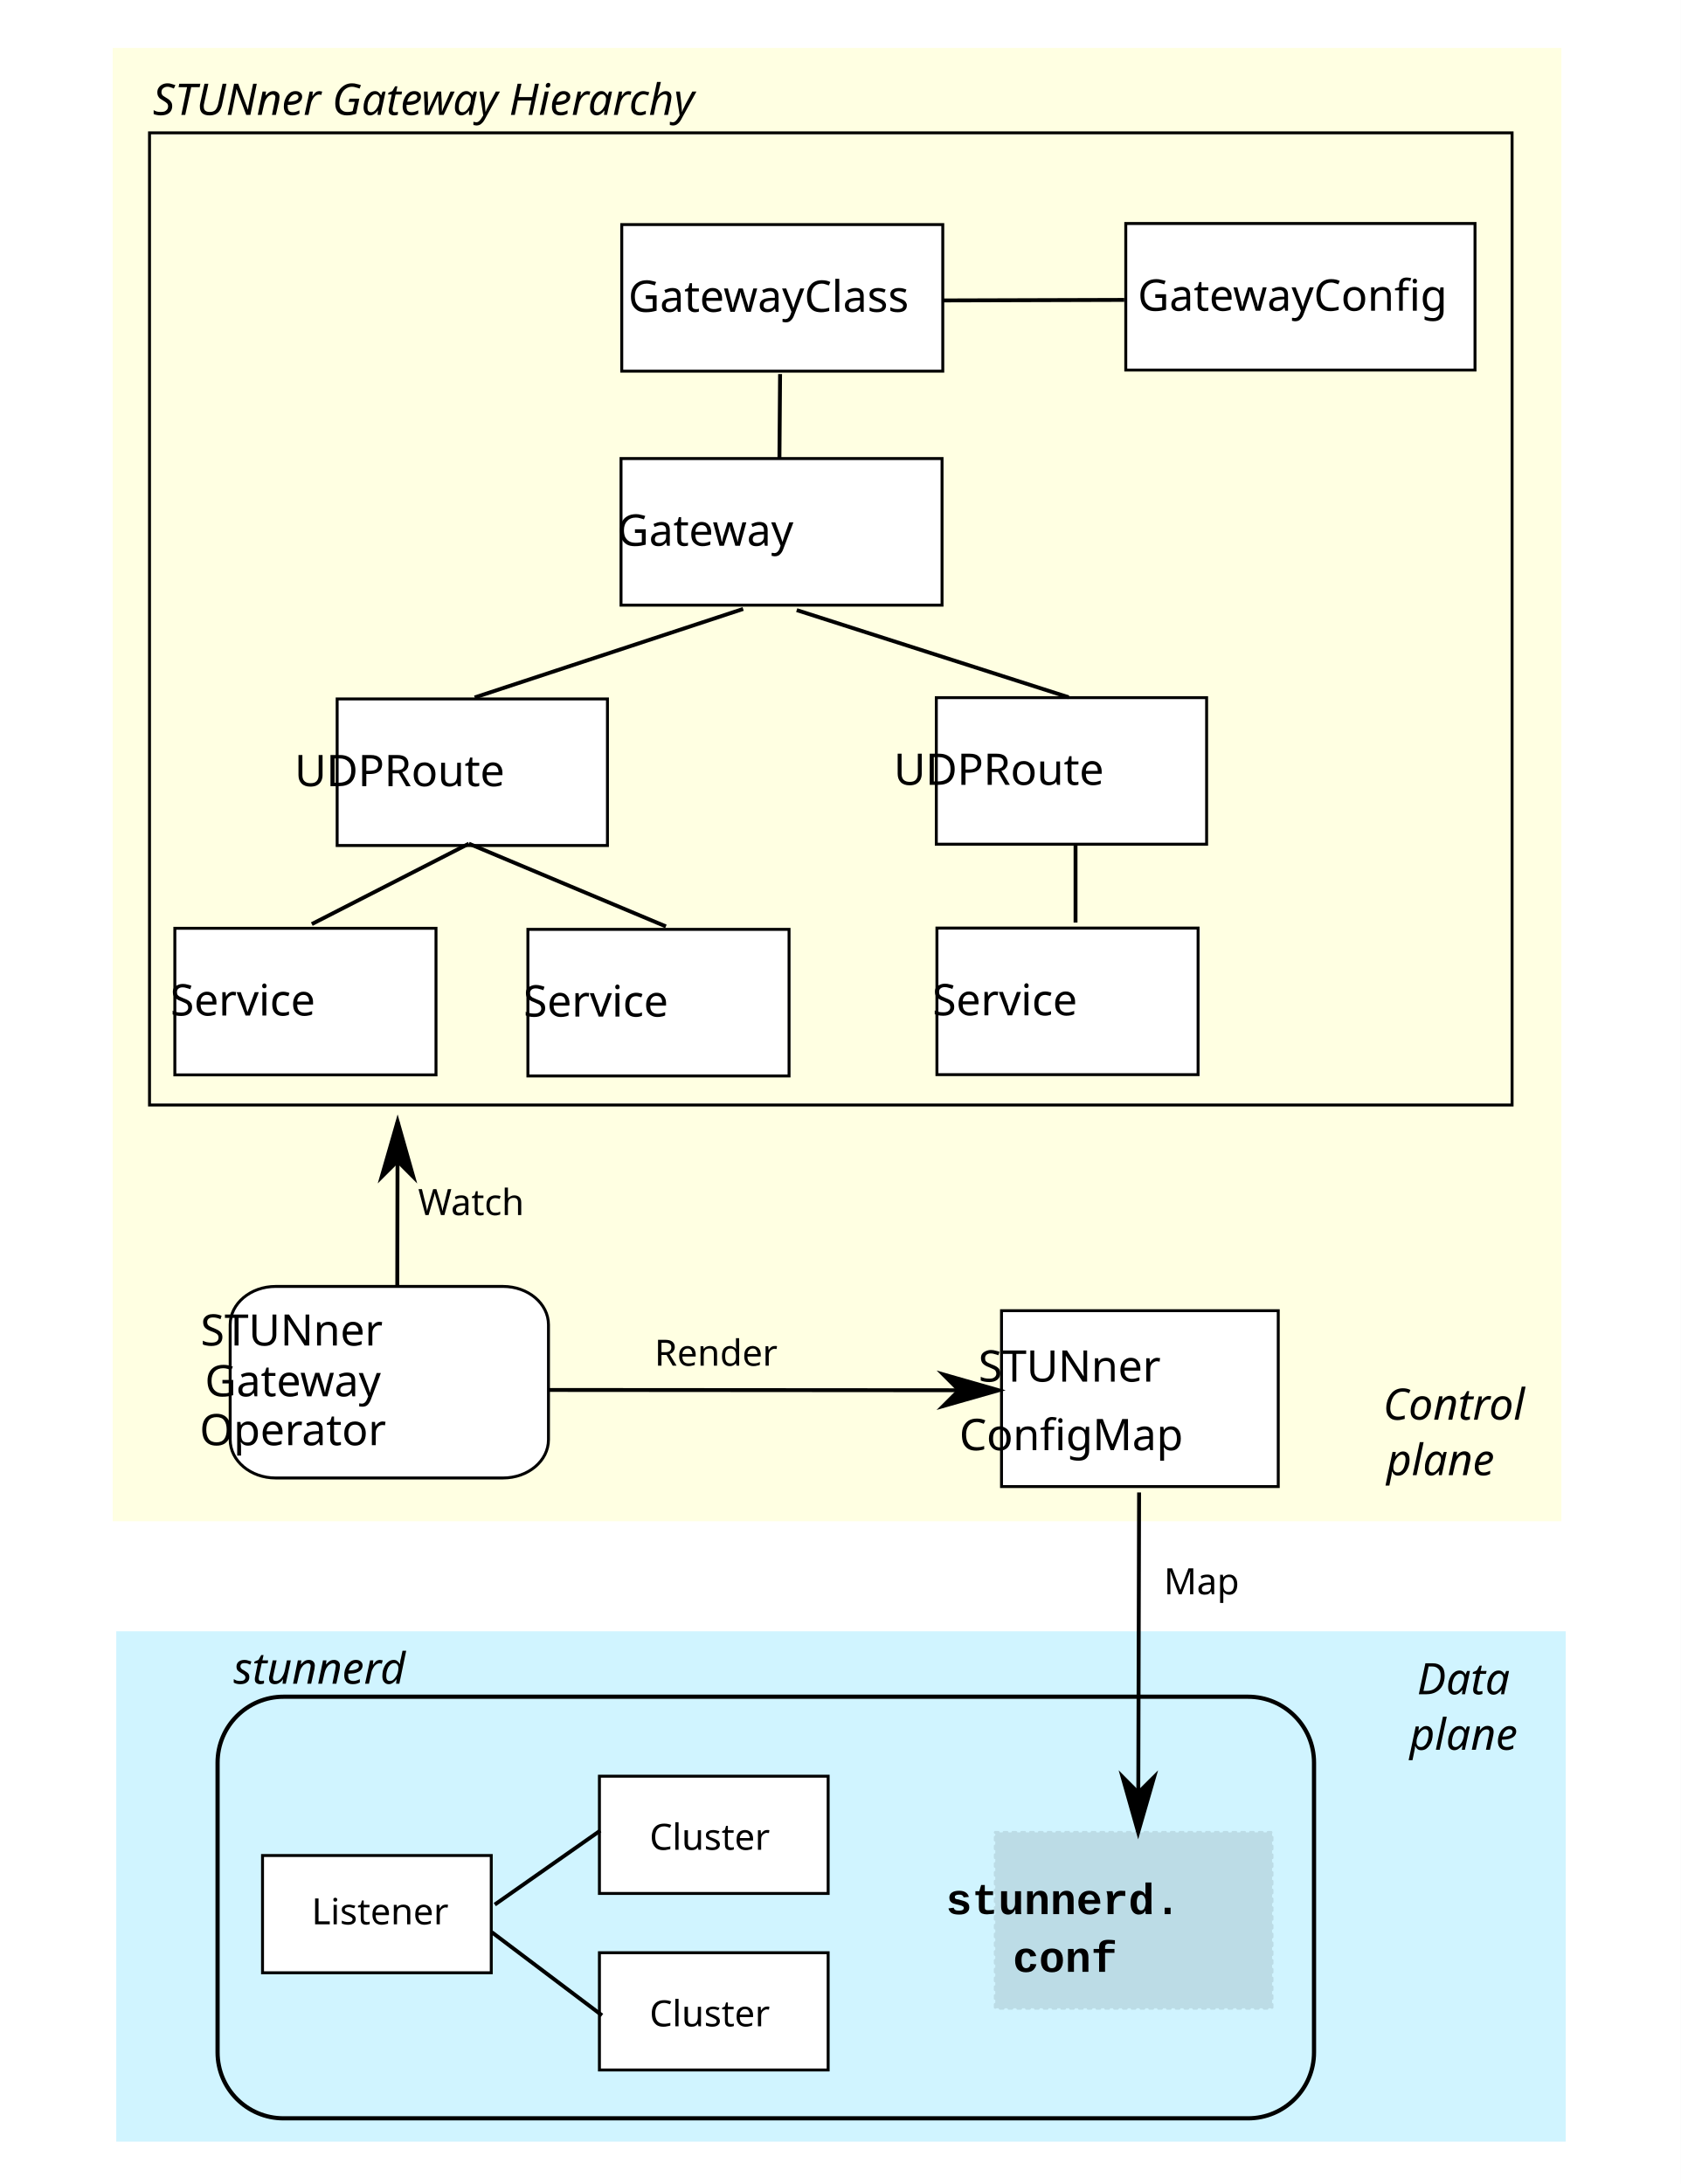
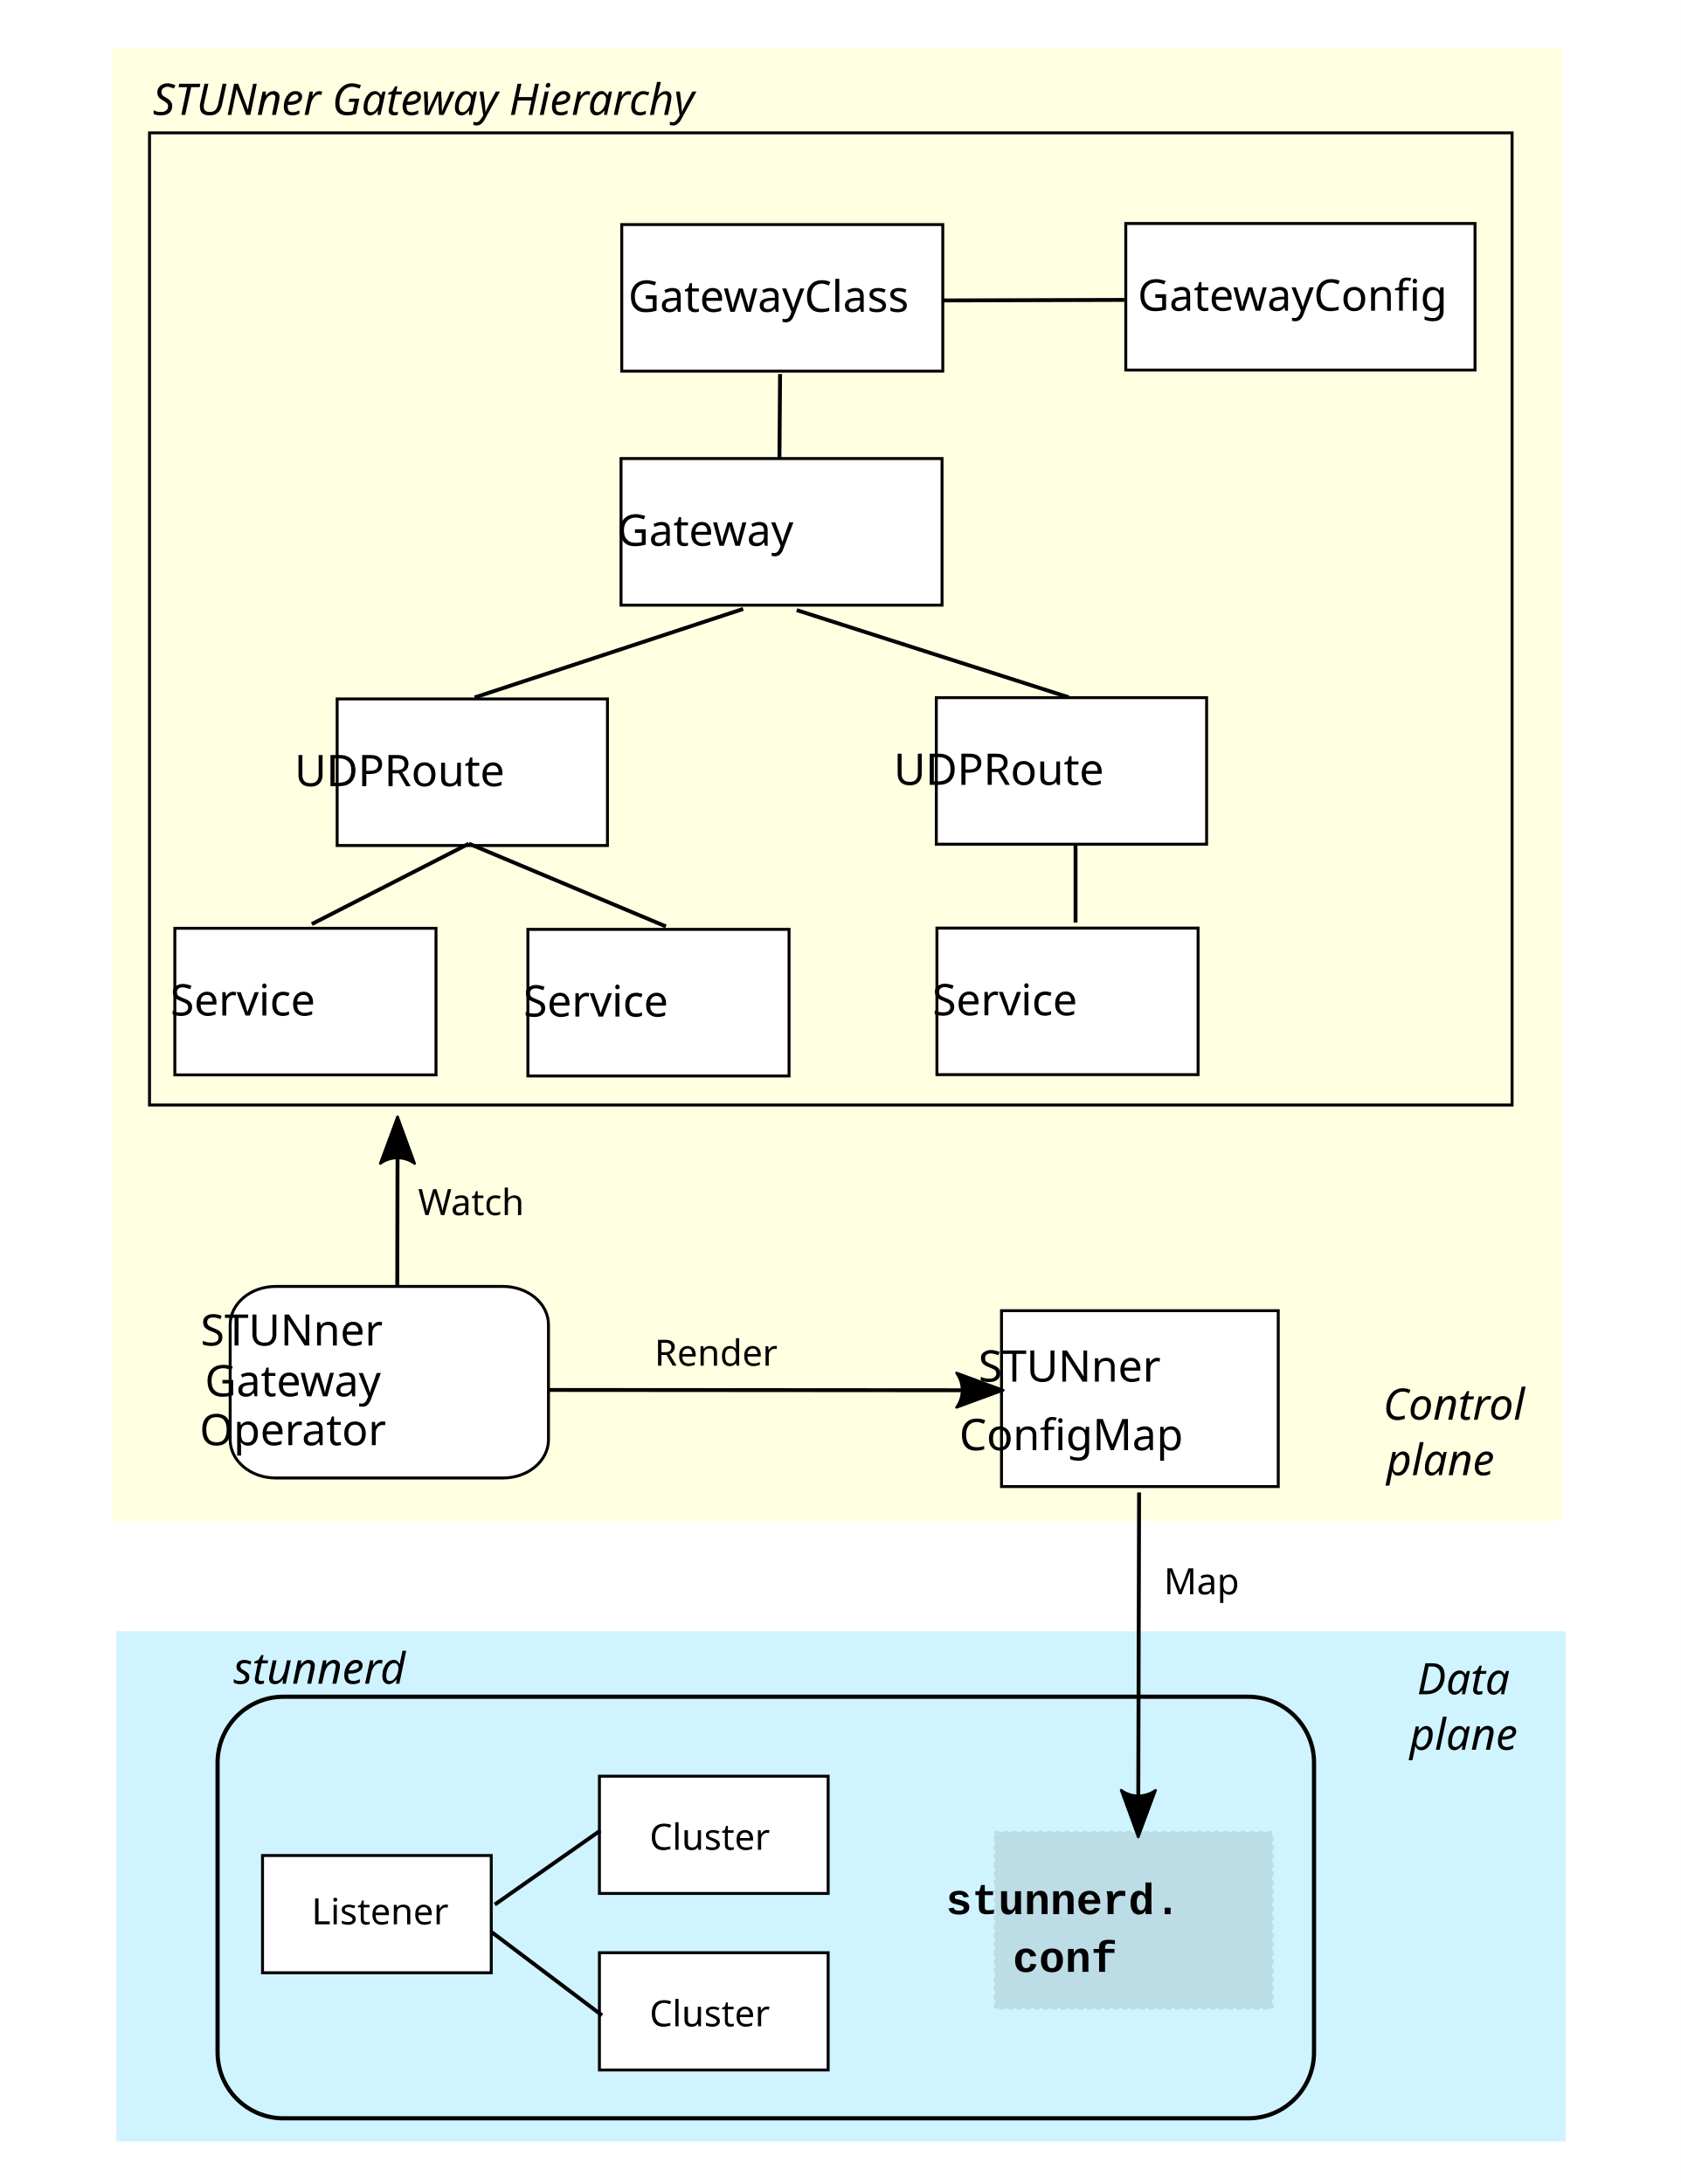
<svg xmlns="http://www.w3.org/2000/svg" width="114.611mm" height="148.933mm" viewBox="0 0 114.611 148.933" version="1.1" id="svg3087">
  <defs id="defs3084">
+     <marker style="overflow:visible;" id="marker45808" refX="0.0" refY="0.0" orient="auto">
+       <path transform="scale(1.1) rotate(180) translate(1,0)" d="M 8.719,4.034 L -2.207,0.016 L 8.719,-4.002 C 6.973,-1.63 6.983,1.616 8.719,4.034 z " style="stroke:context-stroke;fill-rule:evenodd;fill:context-stroke;stroke-width:0.625;stroke-linejoin:round;" id="path45806" />
+     </marker>
+     <marker style="overflow:visible;" id="marker45798" refX="0.0" refY="0.0" orient="auto">
+       <path transform="scale(1.1) rotate(180) translate(1,0)" d="M 8.719,4.034 L -2.207,0.016 L 8.719,-4.002 C 6.973,-1.63 6.983,1.616 8.719,4.034 z " style="stroke:context-stroke;fill-rule:evenodd;fill:context-stroke;stroke-width:0.625;stroke-linejoin:round;" id="path45796" />
+     </marker>
+     <marker style="overflow:visible;" id="Arrow2Lend" refX="0.0" refY="0.0" orient="auto">
+       <path transform="scale(1.1) rotate(180) translate(1,0)" d="M 8.719,4.034 L -2.207,0.016 L 8.719,-4.002 C 6.973,-1.63 6.983,1.616 8.719,4.034 z " style="stroke:context-stroke;fill-rule:evenodd;fill:context-stroke;stroke-width:0.625;stroke-linejoin:round;" id="path24269" />
+     </marker>
+     <marker style="overflow:visible;" id="marker45780" refX="0.0" refY="0.0" orient="auto">
+       <path transform="scale(0.8) rotate(180) translate(12.5,0)" style="fill-rule:evenodd;fill:context-stroke;stroke:context-stroke;stroke-width:1.0pt;" d="M 0.0,0.0 L 5.0,-5.0 L -12.5,0.0 L 5.0,5.0 L 0.0,0.0 z " id="path45778" />
+     </marker>
    <marker style="overflow:visible" id="Arrow1Lend" refX="0" refY="0" orient="auto">
      <path transform="matrix(-0.8,0,0,-0.8,-10,0)" style="fill:context-stroke;fill-rule:evenodd;stroke:context-stroke;stroke-width:1pt" d="M 0,0 5,-5 -12.5,0 5,5 Z" id="path24251" />
    </marker>
    <marker style="overflow:visible" id="Arrow1Lend-7" refX="0" refY="0" orient="auto">
      <path transform="matrix(-0.8,0,0,-0.8,-10,0)" style="fill:context-stroke;fill-rule:evenodd;stroke:context-stroke;stroke-width:1pt" d="M 0,0 5,-5 -12.5,0 5,5 Z" id="path24251-0" />
    </marker>
    <marker style="overflow:visible" id="Arrow1Lend-7-7" refX="0" refY="0" orient="auto">
      <path transform="matrix(-0.8,0,0,-0.8,-10,0)" style="fill:context-stroke;fill-rule:evenodd;stroke:context-stroke;stroke-width:1pt" d="M 0,0 5,-5 -12.5,0 5,5 Z" id="path24251-0-9" />
    </marker>
  </defs>
  <g id="layer1" transform="translate(-77.23355,-47.45539)">
    <rect style="opacity:1;fill:#ffffff;fill-opacity:1;stroke:none;stroke-width:0.2;stroke-linecap:butt;stroke-linejoin:miter;stroke-miterlimit:4;stroke-dasharray:none;stroke-dashoffset:0;stroke-opacity:1;paint-order:normal" id="rect44882" width="114.611" height="148.933" x="77.234" y="47.455" />
    <rect style="opacity:1;fill:#ffffe2;fill-opacity:1;stroke:none;stroke-width:0.2;stroke-linecap:butt;stroke-linejoin:miter;stroke-miterlimit:4;stroke-dasharray:none;stroke-dashoffset:0;stroke-opacity:1;paint-order:normal" id="rect41081" width="98.776" height="100.467" x="84.919" y="50.726" />
    <rect style="fill:#ffffff;fill-opacity:1;stroke:#000000;stroke-width:0.2;stroke-linecap:round;stroke-linejoin:miter;stroke-miterlimit:50;stroke-dasharray:none;stroke-opacity:1;paint-order:fill markers stroke" id="rect3684" width="21.889" height="9.995" x="119.628" y="62.77" />
    <text xml:space="preserve" style="font-style:normal;font-weight:normal;font-size:7.408px;line-height:125%;font-family:Sans;letter-spacing:0px;word-spacing:0px;fill:#000000;fill-opacity:1;stroke:none;stroke-width:0.265px;stroke-linecap:butt;stroke-linejoin:miter;stroke-opacity:1" x="120.066" y="68.716" id="text4792">
      <tspan id="tspan4790" style="font-style:normal;font-variant:normal;font-weight:normal;font-stretch:normal;font-size:2.963px;font-family:sans-serif;-inkscape-font-specification:'sans-serif, Normal';font-variant-ligatures:normal;font-variant-caps:normal;font-variant-numeric:normal;font-variant-east-asian:normal;stroke-width:0.265px" x="120.066" y="68.716">GatewayClass</tspan>
    </text>
    <rect id="s87700413" x="92.928" y="135.181" width="21.703" height="13.062" fill="#ccff90" stroke-width="2" stroke="#000000" rx="3.1" ry="2.612" style="fill:#ffffff;fill-opacity:1;stroke-width:0.2;stroke-miterlimit:4;stroke-dasharray:none" />
    <g id="g24028" transform="matrix(0.7,0,0,0.7,90.22983,77.04621)" style="stroke-width:1.429">
      <text xml:space="preserve" style="font-style:normal;font-weight:normal;font-size:10.583px;line-height:125%;font-family:Sans;letter-spacing:0px;word-spacing:0px;fill:#000000;fill-opacity:1;stroke:none;stroke-width:0.378px;stroke-linecap:butt;stroke-linejoin:miter;stroke-opacity:1" x="19.476" y="88.802" id="text4792-7">
        <tspan style="font-style:normal;font-variant:normal;font-weight:normal;font-stretch:normal;font-size:4.233px;font-family:sans-serif;-inkscape-font-specification:'sans-serif, Normal';font-variant-ligatures:normal;font-variant-caps:normal;font-variant-numeric:normal;font-variant-east-asian:normal;text-align:center;text-anchor:middle;stroke-width:0.378px" x="19.476" y="88.802" id="tspan16975">STUNner</tspan>
      </text>
      <text xml:space="preserve" style="font-style:normal;font-weight:normal;font-size:10.583px;line-height:125%;font-family:Sans;letter-spacing:0px;word-spacing:0px;fill:#000000;fill-opacity:1;stroke:none;stroke-width:0.378px;stroke-linecap:butt;stroke-linejoin:miter;stroke-opacity:1" x="19.59" y="93.752" id="text4792-7-8">
        <tspan style="font-style:normal;font-variant:normal;font-weight:normal;font-stretch:normal;font-size:4.233px;font-family:sans-serif;-inkscape-font-specification:'sans-serif, Normal';font-variant-ligatures:normal;font-variant-caps:normal;font-variant-numeric:normal;font-variant-east-asian:normal;text-align:center;text-anchor:middle;stroke-width:0.378px" x="19.59" y="93.752" id="tspan16975-7">Gateway</tspan>
      </text>
      <text xml:space="preserve" style="font-style:normal;font-weight:normal;font-size:10.583px;line-height:125%;font-family:Sans;letter-spacing:0px;word-spacing:0px;fill:#000000;fill-opacity:1;stroke:none;stroke-width:0.378px;stroke-linecap:butt;stroke-linejoin:miter;stroke-opacity:1" x="19.59" y="98.515" id="text4792-7-2">
        <tspan style="font-style:normal;font-variant:normal;font-weight:normal;font-stretch:normal;font-size:4.233px;font-family:sans-serif;-inkscape-font-specification:'sans-serif, Normal';font-variant-ligatures:normal;font-variant-caps:normal;font-variant-numeric:normal;font-variant-east-asian:normal;text-align:center;text-anchor:middle;stroke-width:0.378px" x="19.59" y="98.515" id="tspan16975-8">Operator</tspan>
      </text>
    </g>
    <rect style="fill:#ffffff;fill-opacity:1;stroke:#000000;stroke-width:0.2;stroke-linecap:round;stroke-linejoin:miter;stroke-miterlimit:50;stroke-dasharray:none;stroke-opacity:1;paint-order:fill markers stroke" id="rect3684-1" width="23.813" height="9.995" x="153.994" y="62.696" />
    <text xml:space="preserve" style="font-style:normal;font-weight:normal;font-size:7.408px;line-height:125%;font-family:Sans;letter-spacing:0px;word-spacing:0px;fill:#000000;fill-opacity:1;stroke:none;stroke-width:0.265px;stroke-linecap:butt;stroke-linejoin:miter;stroke-opacity:1" x="154.803" y="68.642" id="text4792-10">
      <tspan id="tspan4790-34" style="font-style:normal;font-variant:normal;font-weight:normal;font-stretch:normal;font-size:2.963px;font-family:sans-serif;-inkscape-font-specification:'sans-serif, Normal';font-variant-ligatures:normal;font-variant-caps:normal;font-variant-numeric:normal;font-variant-east-asian:normal;stroke-width:0.265px" x="154.803" y="68.642">GatewayConfig</tspan>
    </text>
    <rect style="fill:#ffffff;fill-opacity:1;stroke:#000000;stroke-width:0.2;stroke-linecap:round;stroke-linejoin:miter;stroke-miterlimit:50;stroke-dasharray:none;stroke-opacity:1;paint-order:fill markers stroke" id="rect3684-8" width="21.889" height="9.995" x="119.578" y="78.726" />
    <text xml:space="preserve" style="font-style:normal;font-weight:normal;font-size:7.408px;line-height:125%;font-family:Sans;text-align:center;letter-spacing:0px;word-spacing:0px;text-anchor:middle;fill:#000000;fill-opacity:1;stroke:none;stroke-width:0.265px;stroke-linecap:butt;stroke-linejoin:miter;stroke-opacity:1" x="130.139" y="84.672" id="text4792-1">
      <tspan id="tspan4790-3" style="font-style:normal;font-variant:normal;font-weight:normal;font-stretch:normal;font-size:2.963px;font-family:sans-serif;-inkscape-font-specification:'sans-serif, Normal';font-variant-ligatures:normal;font-variant-caps:normal;font-variant-numeric:normal;font-variant-east-asian:normal;text-align:center;text-anchor:middle;stroke-width:0.265px" x="130.139" y="84.672">Gateway</tspan>
    </text>
    <rect style="fill:#ffffff;fill-opacity:1;stroke:#000000;stroke-width:0.2;stroke-linecap:round;stroke-linejoin:miter;stroke-miterlimit:50;stroke-dasharray:none;stroke-opacity:1;paint-order:fill markers stroke" id="rect3684-8-0" width="18.431" height="9.995" x="100.222" y="95.118" />
    <text xml:space="preserve" style="font-style:normal;font-weight:normal;font-size:7.408px;line-height:125%;font-family:Sans;text-align:center;letter-spacing:0px;word-spacing:0px;text-anchor:middle;fill:#000000;fill-opacity:1;stroke:none;stroke-width:0.265px;stroke-linecap:butt;stroke-linejoin:miter;stroke-opacity:1" x="109.301" y="101.064" id="text4792-1-3">
      <tspan id="tspan4790-3-9" style="font-style:normal;font-variant:normal;font-weight:normal;font-stretch:normal;font-size:2.963px;font-family:sans-serif;-inkscape-font-specification:'sans-serif, Normal';font-variant-ligatures:normal;font-variant-caps:normal;font-variant-numeric:normal;font-variant-east-asian:normal;text-align:center;text-anchor:middle;stroke-width:0.265px" x="109.301" y="101.064">UDPRoute</tspan>
    </text>
    <rect style="fill:#ffffff;fill-opacity:1;stroke:#000000;stroke-width:0.2;stroke-linecap:round;stroke-linejoin:miter;stroke-miterlimit:50;stroke-dasharray:none;stroke-opacity:1;paint-order:fill markers stroke" id="rect3684-8-0-1" width="17.807" height="9.995" x="89.155" y="110.759" />
    <text xml:space="preserve" style="font-style:normal;font-weight:normal;font-size:7.408px;line-height:125%;font-family:Sans;text-align:center;letter-spacing:0px;word-spacing:0px;text-anchor:middle;fill:#000000;fill-opacity:1;stroke:none;stroke-width:0.265px;stroke-linecap:butt;stroke-linejoin:miter;stroke-opacity:1" x="98.604" y="116.705" id="text4792-1-3-9">
      <tspan id="tspan4790-3-9-6" style="font-style:normal;font-variant:normal;font-weight:normal;font-stretch:normal;font-size:2.963px;font-family:sans-serif;-inkscape-font-specification:'sans-serif, Normal';font-variant-ligatures:normal;font-variant-caps:normal;font-variant-numeric:normal;font-variant-east-asian:normal;text-align:center;text-anchor:middle;stroke-width:0.265px" x="98.604" y="116.705">Service</tspan>
    </text>
    <rect style="fill:#ffffff;fill-opacity:1;stroke:#000000;stroke-width:0.2;stroke-linecap:round;stroke-linejoin:miter;stroke-miterlimit:50;stroke-dasharray:none;stroke-opacity:1;paint-order:fill markers stroke" id="rect3684-8-0-1-9" width="17.807" height="9.995" x="113.228" y="110.832" />
    <text xml:space="preserve" style="font-style:normal;font-weight:normal;font-size:7.408px;line-height:125%;font-family:Sans;text-align:center;letter-spacing:0px;word-spacing:0px;text-anchor:middle;fill:#000000;fill-opacity:1;stroke:none;stroke-width:0.265px;stroke-linecap:butt;stroke-linejoin:miter;stroke-opacity:1" x="122.677" y="116.778" id="text4792-1-3-9-3">
      <tspan id="tspan4790-3-9-6-3" style="font-style:normal;font-variant:normal;font-weight:normal;font-stretch:normal;font-size:2.963px;font-family:sans-serif;-inkscape-font-specification:'sans-serif, Normal';font-variant-ligatures:normal;font-variant-caps:normal;font-variant-numeric:normal;font-variant-east-asian:normal;text-align:center;text-anchor:middle;stroke-width:0.265px" x="122.677" y="116.778">Service</tspan>
    </text>
    <rect style="fill:#ffffff;fill-opacity:1;stroke:#000000;stroke-width:0.2;stroke-linecap:round;stroke-linejoin:miter;stroke-miterlimit:50;stroke-dasharray:none;stroke-opacity:1;paint-order:fill markers stroke" id="rect3684-8-0-1-9-9" width="18.869" height="11.993" x="145.522" y="136.835" />
    <text xml:space="preserve" style="font-style:normal;font-weight:normal;font-size:7.408px;line-height:125%;font-family:Sans;text-align:center;letter-spacing:0px;word-spacing:0px;text-anchor:middle;fill:#000000;fill-opacity:1;stroke:none;stroke-width:0.265px;stroke-linecap:butt;stroke-linejoin:miter;stroke-opacity:1" x="154.971" y="141.669" id="text4792-1-3-9-3-1">
      <tspan id="tspan4790-3-9-6-3-0" style="font-style:normal;font-variant:normal;font-weight:normal;font-stretch:normal;font-size:2.963px;font-family:sans-serif;-inkscape-font-specification:'sans-serif, Normal';font-variant-ligatures:normal;font-variant-caps:normal;font-variant-numeric:normal;font-variant-east-asian:normal;text-align:center;text-anchor:middle;stroke-width:0.265px" x="154.971" y="141.669">STUNner</tspan>
    </text>
    <text xml:space="preserve" style="font-style:normal;font-weight:normal;font-size:7.408px;line-height:125%;font-family:Sans;text-align:center;letter-spacing:0px;word-spacing:0px;text-anchor:middle;fill:#000000;fill-opacity:1;stroke:none;stroke-width:0.265px;stroke-linecap:butt;stroke-linejoin:miter;stroke-opacity:1" x="155.088" y="146.346" id="text4792-1-3-9-3-1-7">
      <tspan id="tspan4790-3-9-6-3-0-5" style="font-style:normal;font-variant:normal;font-weight:normal;font-stretch:normal;font-size:2.963px;font-family:sans-serif;-inkscape-font-specification:'sans-serif, Normal';font-variant-ligatures:normal;font-variant-caps:normal;font-variant-numeric:normal;font-variant-east-asian:normal;text-align:center;text-anchor:middle;stroke-width:0.265px" x="155.088" y="146.346">ConfigMap</tspan>
    </text>
    <rect style="opacity:0.574;fill:#adebff;fill-opacity:1;stroke:none;stroke-width:0.2;stroke-linecap:butt;stroke-linejoin:miter;stroke-miterlimit:4;stroke-dasharray:none;stroke-dashoffset:0;stroke-opacity:1;paint-order:normal" id="rect42609" width="98.832" height="34.804" x="85.161" y="158.696" />
    <rect style="opacity:0.1;fill:#000000;fill-opacity:1;stroke:#000000;stroke-width:0.2;stroke-linecap:round;stroke-linejoin:miter;stroke-miterlimit:50;stroke-dasharray:0.2, 0.4;stroke-dashoffset:0;stroke-opacity:1;paint-order:fill markers stroke" id="rect3684-8-0-1-9-9-2" width="18.869" height="11.993" x="145.097" y="172.412" />
    <text xml:space="preserve" style="font-style:normal;font-weight:normal;font-size:7.408px;line-height:125%;font-family:Sans;text-align:center;letter-spacing:0px;word-spacing:0px;text-anchor:middle;fill:#000000;fill-opacity:1;stroke:none;stroke-width:0.265px;stroke-linecap:butt;stroke-linejoin:miter;stroke-opacity:1" x="154.546" y="177.987" id="text4792-1-3-9-3-1-2">
      <tspan id="tspan4790-3-9-6-3-0-2" style="font-style:normal;font-variant:normal;font-weight:bold;font-stretch:normal;font-size:2.963px;font-family:'Courier New';-inkscape-font-specification:'Courier New, Normal';font-variant-ligatures:normal;font-variant-caps:normal;font-variant-numeric:normal;font-variant-east-asian:normal;text-align:center;text-anchor:middle;stroke-width:0.265px" x="154.546" y="177.987">stunnerd.</tspan>
    </text>
    <text xml:space="preserve" style="font-style:normal;font-weight:normal;font-size:7.408px;line-height:125%;font-family:Sans;text-align:center;letter-spacing:0px;word-spacing:0px;text-anchor:middle;fill:#000000;fill-opacity:1;stroke:none;stroke-width:0.265px;stroke-linecap:butt;stroke-linejoin:miter;stroke-opacity:1" x="154.663" y="181.923" id="text4792-1-3-9-3-1-7-0">
      <tspan id="tspan4790-3-9-6-3-0-5-5" style="font-style:normal;font-variant:normal;font-weight:bold;font-stretch:normal;font-size:2.963px;font-family:'Courier New';-inkscape-font-specification:'Courier New, Normal';font-variant-ligatures:normal;font-variant-caps:normal;font-variant-numeric:normal;font-variant-east-asian:normal;text-align:center;text-anchor:middle;stroke-width:0.265px" x="154.663" y="181.923">conf</tspan>
    </text>
    <rect style="fill:#ffffff;fill-opacity:1;stroke:#000000;stroke-width:0.2;stroke-linecap:round;stroke-linejoin:miter;stroke-miterlimit:50;stroke-dasharray:none;stroke-opacity:1;paint-order:fill markers stroke" id="rect3684-8-0-8" width="18.431" height="9.995" x="141.076" y="95.03" />
    <text xml:space="preserve" style="font-style:normal;font-weight:normal;font-size:7.408px;line-height:125%;font-family:Sans;text-align:center;letter-spacing:0px;word-spacing:0px;text-anchor:middle;fill:#000000;fill-opacity:1;stroke:none;stroke-width:0.265px;stroke-linecap:butt;stroke-linejoin:miter;stroke-opacity:1" x="150.155" y="100.976" id="text4792-1-3-0">
      <tspan id="tspan4790-3-9-5" style="font-style:normal;font-variant:normal;font-weight:normal;font-stretch:normal;font-size:2.963px;font-family:sans-serif;-inkscape-font-specification:'sans-serif, Normal';font-variant-ligatures:normal;font-variant-caps:normal;font-variant-numeric:normal;font-variant-east-asian:normal;text-align:center;text-anchor:middle;stroke-width:0.265px" x="150.155" y="100.976">UDPRoute</tspan>
    </text>
    <rect style="fill:#ffffff;fill-opacity:1;stroke:#000000;stroke-width:0.2;stroke-linecap:round;stroke-linejoin:miter;stroke-miterlimit:50;stroke-dasharray:none;stroke-opacity:1;paint-order:fill markers stroke" id="rect3684-8-0-1-9-0" width="17.807" height="9.995" x="141.118" y="110.744" />
    <text xml:space="preserve" style="font-style:normal;font-weight:normal;font-size:7.408px;line-height:125%;font-family:Sans;text-align:center;letter-spacing:0px;word-spacing:0px;text-anchor:middle;fill:#000000;fill-opacity:1;stroke:none;stroke-width:0.265px;stroke-linecap:butt;stroke-linejoin:miter;stroke-opacity:1" x="150.567" y="116.69" id="text4792-1-3-9-3-0">
      <tspan id="tspan4790-3-9-6-3-4" style="font-style:normal;font-variant:normal;font-weight:normal;font-stretch:normal;font-size:2.963px;font-family:sans-serif;-inkscape-font-specification:'sans-serif, Normal';font-variant-ligatures:normal;font-variant-caps:normal;font-variant-numeric:normal;font-variant-east-asian:normal;text-align:center;text-anchor:middle;stroke-width:0.265px" x="150.567" y="116.69">Service</tspan>
    </text>
    <path style="fill:none;fill-rule:evenodd;stroke:#000000;stroke-width:0.265px;stroke-linecap:butt;stroke-linejoin:miter;stroke-opacity:1" d="m 130.423,72.964 -0.044,5.774" id="path11452" />
    <path style="fill:none;fill-rule:evenodd;stroke:#000000;stroke-width:0.265px;stroke-linecap:butt;stroke-linejoin:miter;stroke-opacity:1" d="m 127.905,88.981 -18.305,6.036" id="path11454" />
    <path style="fill:none;fill-rule:evenodd;stroke:#000000;stroke-width:0.265px;stroke-linecap:butt;stroke-linejoin:miter;stroke-opacity:1" d="m 131.558,89.061 18.541,5.943" id="path11456" />
    <path style="fill:none;fill-rule:evenodd;stroke:#000000;stroke-width:0.265px;stroke-linecap:butt;stroke-linejoin:miter;stroke-opacity:1" d="m 109.204,104.988 -10.71,5.483" id="path11458" />
    <path style="fill:none;fill-rule:evenodd;stroke:#000000;stroke-width:0.265px;stroke-linecap:butt;stroke-linejoin:miter;stroke-opacity:1" d="m 109.204,104.988 13.434,5.643" id="path11460" />
    <path style="fill:none;fill-rule:evenodd;stroke:#000000;stroke-width:0.265px;stroke-linecap:butt;stroke-linejoin:miter;stroke-opacity:1" d="m 150.569,105.005 -1.2e-4,5.364" id="path11462" />
    <path style="fill:none;fill-rule:evenodd;stroke:#000000;stroke-width:0.265px;stroke-linecap:butt;stroke-linejoin:miter;stroke-opacity:1" d="m 141.485,67.943 12.407,-0.036" id="path11566" />
    <rect style="fill:none;stroke:#000000;stroke-width:0.2;stroke-linecap:round;stroke-linejoin:miter;stroke-miterlimit:50;stroke-dasharray:none;stroke-opacity:1;paint-order:fill markers stroke" id="rect11705" width="92.907" height="66.295" x="87.428" y="56.515" />
    <text xml:space="preserve" style="font-style:normal;font-weight:normal;font-size:7.408px;line-height:125%;font-family:Sans;letter-spacing:0px;word-spacing:0px;fill:#000000;fill-opacity:1;stroke:none;stroke-width:0.265px;stroke-linecap:butt;stroke-linejoin:miter;stroke-opacity:1" x="87.65" y="55.293" id="text12251">
      <tspan id="tspan12249" style="font-style:italic;font-variant:normal;font-weight:normal;font-stretch:normal;font-size:2.963px;font-family:Sans;-inkscape-font-specification:'Sans, Normal';font-variant-ligatures:normal;font-variant-caps:normal;font-variant-numeric:normal;font-variant-east-asian:normal;stroke-width:0.265px" x="87.65" y="55.293">STUNner Gateway Hierarchy</tspan>
    </text>
    <g id="g44371" transform="matrix(0.7,0,0,0.7,21.68527,26.44673)" style="stroke-width:1.429">
      <text xml:space="preserve" style="font-style:normal;font-weight:normal;font-size:10.583px;line-height:125%;font-family:Sans;letter-spacing:0px;word-spacing:0px;fill:#000000;fill-opacity:1;stroke:none;stroke-width:0.378px;stroke-linecap:butt;stroke-linejoin:miter;stroke-opacity:1" x="217.387" y="195.061" id="text12251-5-4-9">
        <tspan style="font-style:italic;font-variant:normal;font-weight:normal;font-stretch:normal;font-size:4.233px;font-family:Sans;-inkscape-font-specification:'Sans, Normal';font-variant-ligatures:normal;font-variant-caps:normal;font-variant-numeric:normal;font-variant-east-asian:normal;stroke-width:0.378px" x="217.387" y="195.061" id="tspan41516-9-4">Data</tspan>
      </text>
      <text xml:space="preserve" style="font-style:normal;font-weight:normal;font-size:10.583px;line-height:125%;font-family:Sans;letter-spacing:0px;word-spacing:0px;fill:#000000;fill-opacity:1;stroke:none;stroke-width:0.378px;stroke-linecap:butt;stroke-linejoin:miter;stroke-opacity:1" x="216.66" y="200.468" id="text12251-5-4-9-5">
        <tspan style="font-style:italic;font-variant:normal;font-weight:normal;font-stretch:normal;font-size:4.233px;font-family:Sans;-inkscape-font-specification:'Sans, Normal';font-variant-ligatures:normal;font-variant-caps:normal;font-variant-numeric:normal;font-variant-east-asian:normal;stroke-width:0.378px" x="216.66" y="200.468" id="tspan41516-9-4-9">plane</tspan>
      </text>
    </g>
    <g id="g44371-5" transform="matrix(0.7,0,0,0.7,47.93945,15.91828)" style="stroke-width:1.429">
      <g id="g44619" transform="translate(-39.76041,-11.7056)" style="stroke-width:1.429">
        <text xml:space="preserve" style="font-style:normal;font-weight:normal;font-size:10.583px;line-height:125%;font-family:Sans;letter-spacing:0px;word-spacing:0px;fill:#000000;fill-opacity:1;stroke:none;stroke-width:0.378px;stroke-linecap:butt;stroke-linejoin:miter;stroke-opacity:1" x="216.329" y="195.061" id="text12251-5-4-9-7">
          <tspan style="font-style:italic;font-variant:normal;font-weight:normal;font-stretch:normal;font-size:4.233px;font-family:Sans;-inkscape-font-specification:'Sans, Normal';font-variant-ligatures:normal;font-variant-caps:normal;font-variant-numeric:normal;font-variant-east-asian:normal;stroke-width:0.378px" x="216.329" y="195.061" id="tspan41516-9-4-0">Control</tspan>
        </text>
        <text xml:space="preserve" style="font-style:normal;font-weight:normal;font-size:10.583px;line-height:125%;font-family:Sans;letter-spacing:0px;word-spacing:0px;fill:#000000;fill-opacity:1;stroke:none;stroke-width:0.378px;stroke-linecap:butt;stroke-linejoin:miter;stroke-opacity:1" x="216.66" y="200.468" id="text12251-5-4-9-5-8">
          <tspan style="font-style:italic;font-variant:normal;font-weight:normal;font-stretch:normal;font-size:4.233px;font-family:Sans;-inkscape-font-specification:'Sans, Normal';font-variant-ligatures:normal;font-variant-caps:normal;font-variant-numeric:normal;font-variant-east-asian:normal;stroke-width:0.378px" x="216.66" y="200.468" id="tspan41516-9-4-9-1">plane</tspan>
        </text>
      </g>
    </g>
    <text xml:space="preserve" style="font-style:normal;font-weight:normal;font-size:7.408px;line-height:125%;font-family:Sans;letter-spacing:0px;word-spacing:0px;fill:#000000;fill-opacity:1;stroke:none;stroke-width:0.265px;stroke-linecap:butt;stroke-linejoin:miter;stroke-opacity:1" x="93.157" y="162.271" id="text12251-9">
      <tspan id="tspan12249-2" style="font-style:italic;font-variant:normal;font-weight:normal;font-stretch:normal;font-size:2.963px;font-family:Sans;-inkscape-font-specification:'Sans, Normal';font-variant-ligatures:normal;font-variant-caps:normal;font-variant-numeric:normal;font-variant-east-asian:normal;stroke-width:0.265px" x="93.157" y="162.271">stunnerd</tspan>
    </text>
-     <path style="fill:none;fill-rule:evenodd;stroke:#000000;stroke-width:0.265px;stroke-linecap:butt;stroke-linejoin:miter;stroke-opacity:1;marker-end:url(#Arrow1Lend)" d="m 104.322,135.11 0.022,-11.146" id="path24246" />
-     <path style="fill:none;fill-rule:evenodd;stroke:#000000;stroke-width:0.265px;stroke-linecap:butt;stroke-linejoin:miter;stroke-opacity:1;marker-end:url(#Arrow1Lend-7)" d="m 114.705,142.24 30.584,0.022" id="path24246-4" />
-     <path style="fill:none;fill-rule:evenodd;stroke:#000000;stroke-width:0.265px;stroke-linecap:butt;stroke-linejoin:miter;stroke-opacity:1;marker-end:url(#Arrow1Lend-7-7)" d="m 154.902,149.23 -0.061,23.141" id="path24246-4-3" />
+     <path style="fill:none;fill-rule:evenodd;stroke:#000000;stroke-width:0.265px;stroke-linecap:butt;stroke-linejoin:miter;stroke-opacity:1;marker-end:url(#marker45808)" d="m 104.322,135.11 0.022,-11.146" id="path24246" />
+     <path style="fill:none;fill-rule:evenodd;stroke:#000000;stroke-width:0.265px;stroke-linecap:butt;stroke-linejoin:miter;stroke-opacity:1;marker-end:url(#Arrow2Lend)" d="m 114.705,142.24 30.584,0.022" id="path24246-4" />
+     <path style="fill:none;fill-rule:evenodd;stroke:#000000;stroke-width:0.265px;stroke-linecap:butt;stroke-linejoin:miter;stroke-opacity:1;marker-end:url(#marker45798)" d="m 154.902,149.23 -0.061,23.141" id="path24246-4-3" />
    <text xml:space="preserve" style="font-style:normal;font-weight:normal;font-size:7.408px;line-height:125%;font-family:Sans;letter-spacing:0px;word-spacing:0px;fill:#000000;fill-opacity:1;stroke:none;stroke-width:0.265px;stroke-linecap:butt;stroke-linejoin:miter;stroke-opacity:1" x="121.866" y="140.587" id="text25802">
      <tspan id="tspan25800" style="font-style:normal;font-variant:normal;font-weight:normal;font-stretch:normal;font-size:2.469px;font-family:'Arial Black';-inkscape-font-specification:'Arial Black, ';font-variant-ligatures:normal;font-variant-caps:normal;font-variant-numeric:normal;font-variant-east-asian:normal;stroke-width:0.265px" x="121.866" y="140.587">Render</tspan>
    </text>
    <text xml:space="preserve" style="font-style:normal;font-weight:normal;font-size:7.408px;line-height:125%;font-family:Sans;letter-spacing:0px;word-spacing:0px;fill:#000000;fill-opacity:1;stroke:none;stroke-width:0.265px;stroke-linecap:butt;stroke-linejoin:miter;stroke-opacity:1" x="156.598" y="156.174" id="text25802-9">
      <tspan id="tspan25800-2" style="font-style:normal;font-variant:normal;font-weight:normal;font-stretch:normal;font-size:2.469px;font-family:'Arial Black';-inkscape-font-specification:'Arial Black, ';font-variant-ligatures:normal;font-variant-caps:normal;font-variant-numeric:normal;font-variant-east-asian:normal;stroke-width:0.265px" x="156.598" y="156.174">Map</tspan>
    </text>
    <text xml:space="preserve" style="font-style:normal;font-weight:normal;font-size:7.408px;line-height:125%;font-family:Sans;letter-spacing:0px;word-spacing:0px;fill:#000000;fill-opacity:1;stroke:none;stroke-width:0.265px;stroke-linecap:butt;stroke-linejoin:miter;stroke-opacity:1" x="105.738" y="130.311" id="text25802-8">
      <tspan id="tspan25800-0" style="font-style:normal;font-variant:normal;font-weight:normal;font-stretch:normal;font-size:2.469px;font-family:'Arial Black';-inkscape-font-specification:'Arial Black, ';font-variant-ligatures:normal;font-variant-caps:normal;font-variant-numeric:normal;font-variant-east-asian:normal;stroke-width:0.265px" x="105.738" y="130.311">Watch</tspan>
    </text>
    <rect style="fill:#ffffff;fill-opacity:1;stroke:#000000;stroke-width:0.2;stroke-linecap:butt;stroke-linejoin:miter;stroke-miterlimit:4;stroke-dasharray:none;stroke-opacity:1;paint-order:normal" id="rect30950" width="15.596" height="7.996" x="95.134" y="173.988" />
    <rect style="fill:#ffffff;fill-opacity:1;stroke:#000000;stroke-width:0.2;stroke-linecap:butt;stroke-linejoin:miter;stroke-miterlimit:4;stroke-dasharray:none;stroke-opacity:1;paint-order:normal" id="rect30950-2" width="15.596" height="7.996" x="118.105" y="168.579" />
    <text xml:space="preserve" style="font-style:normal;font-weight:normal;font-size:7.408px;line-height:125%;font-family:Sans;letter-spacing:0px;word-spacing:0px;fill:#000000;fill-opacity:1;stroke:none;stroke-width:0.265px;stroke-linecap:butt;stroke-linejoin:miter;stroke-opacity:1" x="121.52" y="173.595" id="text32188">
      <tspan id="tspan32186" style="font-style:normal;font-variant:normal;font-weight:normal;font-stretch:normal;font-size:2.469px;font-family:Sans;-inkscape-font-specification:'Sans, Normal';font-variant-ligatures:normal;font-variant-caps:normal;font-variant-numeric:normal;font-variant-east-asian:normal;stroke-width:0.265px" x="121.52" y="173.595">Cluster</tspan>
    </text>
    <text xml:space="preserve" style="font-style:normal;font-weight:normal;font-size:7.408px;line-height:125%;font-family:Sans;letter-spacing:0px;word-spacing:0px;fill:#000000;fill-opacity:1;stroke:none;stroke-width:0.265px;stroke-linecap:butt;stroke-linejoin:miter;stroke-opacity:1" x="98.485" y="178.683" id="text32188-0">
      <tspan id="tspan32186-4" style="font-style:normal;font-variant:normal;font-weight:normal;font-stretch:normal;font-size:2.469px;font-family:Sans;-inkscape-font-specification:'Sans, Normal';font-variant-ligatures:normal;font-variant-caps:normal;font-variant-numeric:normal;font-variant-east-asian:normal;stroke-width:0.265px" x="98.485" y="178.683">Listener</tspan>
    </text>
    <rect style="fill:#ffffff;fill-opacity:1;stroke:#000000;stroke-width:0.2;stroke-linecap:butt;stroke-linejoin:miter;stroke-miterlimit:4;stroke-dasharray:none;stroke-opacity:1;paint-order:normal" id="rect30950-2-9" width="15.596" height="7.996" x="118.105" y="180.617" />
    <text xml:space="preserve" style="font-style:normal;font-weight:normal;font-size:7.408px;line-height:125%;font-family:Sans;letter-spacing:0px;word-spacing:0px;fill:#000000;fill-opacity:1;stroke:none;stroke-width:0.265px;stroke-linecap:butt;stroke-linejoin:miter;stroke-opacity:1" x="121.52" y="185.634" id="text32188-6">
      <tspan id="tspan32186-1" style="font-style:normal;font-variant:normal;font-weight:normal;font-stretch:normal;font-size:2.469px;font-family:Sans;-inkscape-font-specification:'Sans, Normal';font-variant-ligatures:normal;font-variant-caps:normal;font-variant-numeric:normal;font-variant-east-asian:normal;stroke-width:0.265px" x="121.52" y="185.634">Cluster</tspan>
    </text>
    <path style="fill:none;fill-rule:evenodd;stroke:#000000;stroke-width:0.265px;stroke-linecap:butt;stroke-linejoin:miter;stroke-opacity:1" d="M 110.971,177.334 118.16,172.29" id="path34375" />
    <path style="fill:none;fill-rule:evenodd;stroke:#000000;stroke-width:0.265px;stroke-linecap:butt;stroke-linejoin:miter;stroke-opacity:1" d="m 110.771,179.221 7.512,5.668" id="path34377" />
    <path style="opacity:1;fill:none;fill-opacity:1;stroke:#000000;stroke-width:0.286;stroke-linecap:butt;stroke-linejoin:miter;stroke-miterlimit:4;stroke-dasharray:none;stroke-dashoffset:0;stroke-opacity:1;paint-order:normal" id="rect40686" width="74.761" height="28.749" x="92.069" y="163.16" d="m 96.567,163.16 h 65.765 a 4.498,4.498 45 0 1 4.498,4.498 v 19.754 a 4.498,4.498 135 0 1 -4.498,4.498 l -65.765,0 a 4.498,4.498 45 0 1 -4.498,-4.498 v -19.754 a 4.498,4.498 135 0 1 4.498,-4.498 z" />
  </g>
</svg>
